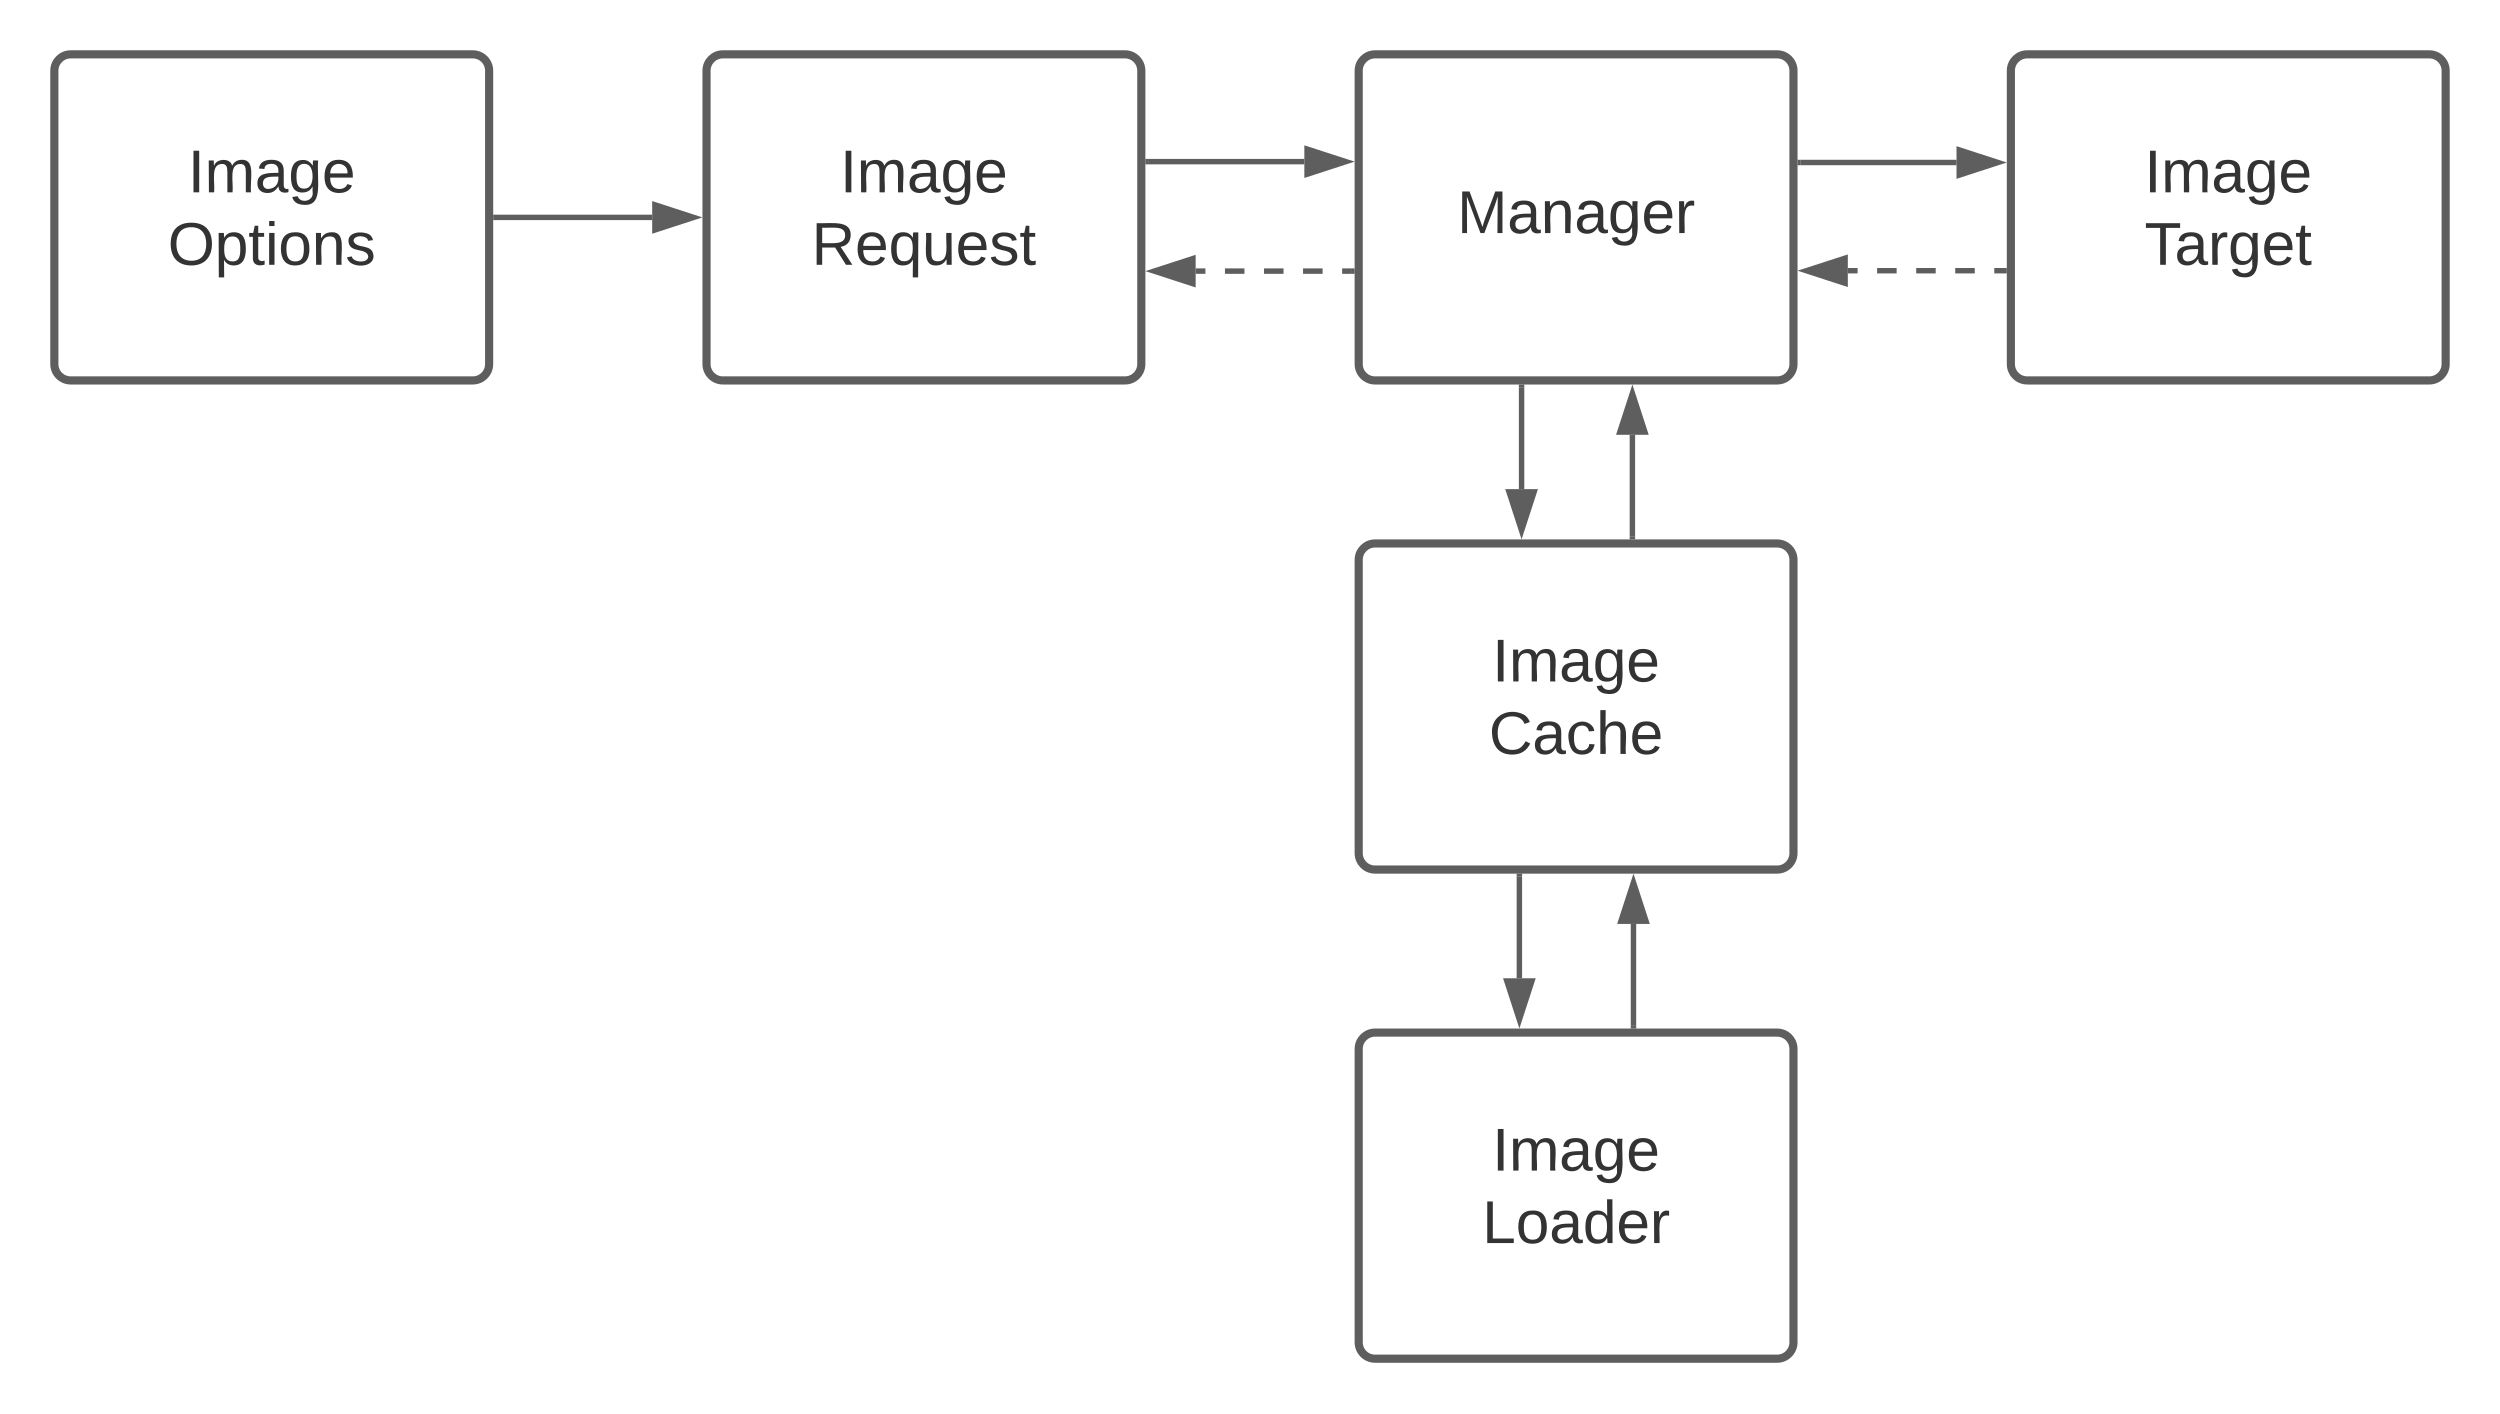
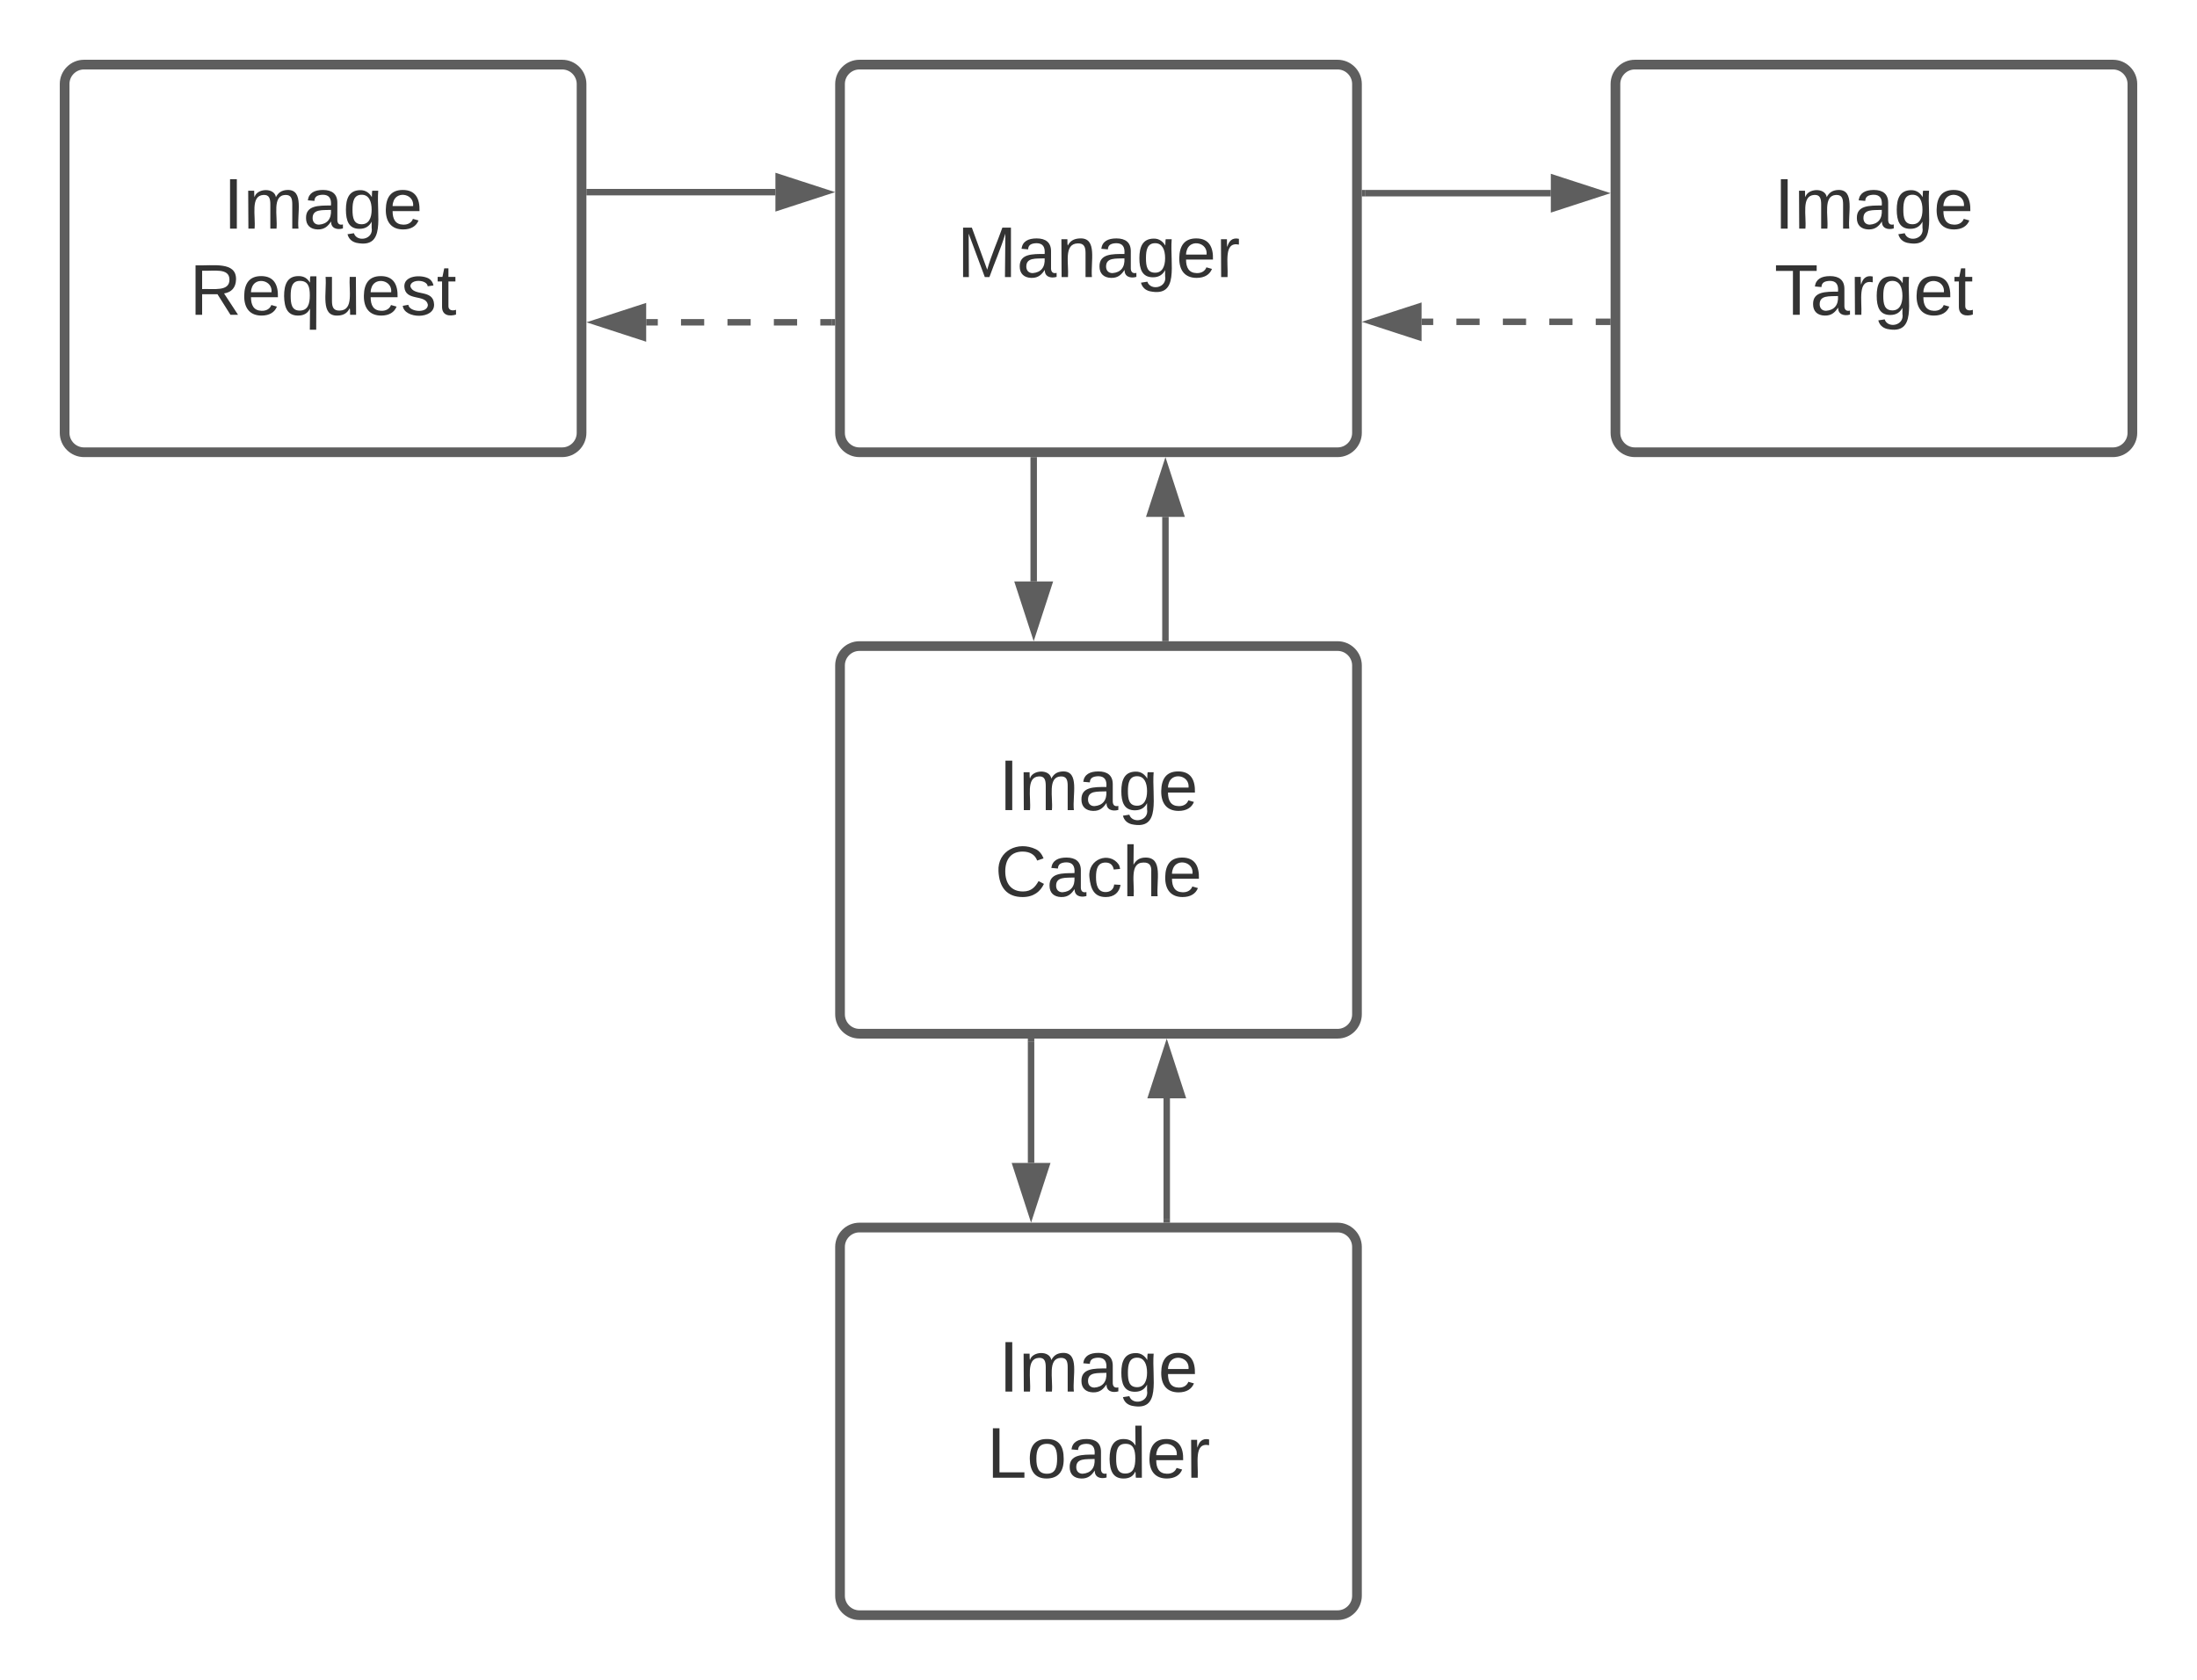
- <svg xmlns="http://www.w3.org/2000/svg" xmlns:ns1="lucid" xmlns:xlink="http://www.w3.org/1999/xlink" width="920" height="520">
+ <svg xmlns="http://www.w3.org/2000/svg" xmlns:ns1="lucid" xmlns:xlink="http://www.w3.org/1999/xlink" width="680" height="520">
  <g transform="translate(-20 -20)" ns1:page-tab-id="0_0">
    <path d="M0 0h1760v1360H0z" fill="#fff" />
-     <path d="M280 46c0-3.3 2.7-6 6-6h148c3.3 0 6 2.7 6 6v108c0 3.3-2.7 6-6 6H286c-3.3 0-6-2.7-6-6z" stroke="#5e5e5e" stroke-width="3" fill="#fff" />
-     <use xlink:href="#a" transform="matrix(1,0,0,1,292,52) translate(37.16667 38.77778)" />
-     <use xlink:href="#b" transform="matrix(1,0,0,1,292,52) translate(26.67284 65.44444)" />
    <path d="M40 46c0-3.3 2.7-6 6-6h148c3.3 0 6 2.7 6 6v108c0 3.3-2.7 6-6 6H46c-3.3 0-6-2.7-6-6z" stroke="#5e5e5e" stroke-width="3" fill="#fff" />
    <use xlink:href="#a" transform="matrix(1,0,0,1,52,52) translate(37.16667 38.77778)" />
-     <use xlink:href="#c" transform="matrix(1,0,0,1,52,52) translate(29.75926 65.44444)" />
-     <path d="M520 406c0-3.3 2.7-6 6-6h148c3.3 0 6 2.7 6 6v108c0 3.3-2.7 6-6 6H526c-3.3 0-6-2.7-6-6z" stroke="#5e5e5e" stroke-width="3" fill="#fff" />
-     <use xlink:href="#a" transform="matrix(1,0,0,1,532,412) translate(37.16667 38.77778)" />
-     <use xlink:href="#d" transform="matrix(1,0,0,1,532,412) translate(33.46296 65.44444)" />
+     <use xlink:href="#b" transform="matrix(1,0,0,1,52,52) translate(26.67284 65.44444)" />
+     <path d="M280 406c0-3.3 2.7-6 6-6h148c3.3 0 6 2.7 6 6v108c0 3.3-2.7 6-6 6H286c-3.3 0-6-2.7-6-6z" stroke="#5e5e5e" stroke-width="3" fill="#fff" />
+     <use xlink:href="#a" transform="matrix(1,0,0,1,292,412) translate(37.16667 38.77778)" />
+     <use xlink:href="#c" transform="matrix(1,0,0,1,292,412) translate(33.46296 65.44444)" />
+     <path d="M280 46c0-3.3 2.7-6 6-6h148c3.3 0 6 2.7 6 6v108c0 3.3-2.7 6-6 6H286c-3.3 0-6-2.7-6-6z" stroke="#5e5e5e" stroke-width="3" fill="#fff" />
+     <use xlink:href="#d" transform="matrix(1,0,0,1,292,52) translate(24.23457 53.77778)" />
    <path d="M520 46c0-3.3 2.7-6 6-6h148c3.3 0 6 2.7 6 6v108c0 3.3-2.7 6-6 6H526c-3.3 0-6-2.7-6-6z" stroke="#5e5e5e" stroke-width="3" fill="#fff" />
-     <use xlink:href="#e" transform="matrix(1,0,0,1,532,52) translate(24.23457 53.77778)" />
-     <path d="M760 46c0-3.3 2.7-6 6-6h148c3.3 0 6 2.7 6 6v108c0 3.3-2.7 6-6 6H766c-3.3 0-6-2.7-6-6z" stroke="#5e5e5e" stroke-width="3" fill="#fff" />
-     <use xlink:href="#f" transform="matrix(1,0,0,1,772,52) translate(37.16667 38.77778)" />
-     <use xlink:href="#g" transform="matrix(1,0,0,1,772,52) translate(37.19753 65.44444)" />
-     <path d="M682.5 79.8H740" stroke="#5e5e5e" stroke-width="2" fill="none" />
-     <path d="M682.53 80.8h-1.03v-2h1.03" fill="#5e5e5e" />
-     <path d="M755.26 79.8L741 84.44v-9.27z" stroke="#5e5e5e" stroke-width="2" fill="#5e5e5e" />
-     <path d="M442.5 79.48H500" stroke="#5e5e5e" stroke-width="2" fill="none" />
-     <path d="M442.53 80.48h-1.03v-2h1.03" fill="#5e5e5e" />
-     <path d="M515.26 79.48L501 84.12v-9.27z" stroke="#5e5e5e" stroke-width="2" fill="#5e5e5e" />
-     <path d="M517.5 119.77h-3.6m-7.18 0h-7.2m-7.18 0h-7.18m-7.2 0h-7.18m-7.18 0H460" stroke="#5e5e5e" stroke-width="2" fill="none" />
-     <path d="M518.5 120.77h-1.03v-2h1.03" fill="#5e5e5e" />
-     <path d="M444.74 119.77l14.26-4.63v9.27z" stroke="#5e5e5e" stroke-width="2" fill="#5e5e5e" />
-     <path d="M202.5 100H260" stroke="#5e5e5e" stroke-width="2" fill="none" />
-     <path d="M202.53 101h-1.03v-2h1.03" fill="#5e5e5e" />
-     <path d="M275.26 100L261 104.64v-9.28z" stroke="#5e5e5e" stroke-width="2" fill="#5e5e5e" />
-     <path d="M520 226c0-3.3 2.7-6 6-6h148c3.3 0 6 2.7 6 6v108c0 3.3-2.7 6-6 6H526c-3.3 0-6-2.7-6-6z" stroke="#5e5e5e" stroke-width="3" fill="#fff" />
-     <use xlink:href="#f" transform="matrix(1,0,0,1,532,232) translate(37.16667 38.77778)" />
-     <use xlink:href="#h" transform="matrix(1,0,0,1,532,232) translate(35.9321 65.44444)" />
-     <path d="M579.94 162.5V200" stroke="#5e5e5e" stroke-width="2" fill="none" />
-     <path d="M580.94 162.53h-2v-1.03h2" fill="#5e5e5e" />
-     <path d="M579.94 215.26L575.3 201h9.28z" stroke="#5e5e5e" stroke-width="2" fill="#5e5e5e" />
-     <path d="M620.72 217.5V180" stroke="#5e5e5e" stroke-width="2" fill="none" />
-     <path d="M621.72 218.5h-2v-1.03h2" fill="#5e5e5e" />
-     <path d="M620.72 164.74l4.63 14.26h-9.27z" stroke="#5e5e5e" stroke-width="2" fill="#5e5e5e" />
-     <path d="M579.13 342.5V380" stroke="#5e5e5e" stroke-width="2" fill="none" />
-     <path d="M580.13 342.53h-2v-1.03h2" fill="#5e5e5e" />
-     <path d="M579.13 395.26L574.5 381h9.27z" stroke="#5e5e5e" stroke-width="2" fill="#5e5e5e" />
-     <path d="M621.12 397.5V360" stroke="#5e5e5e" stroke-width="2" fill="none" />
-     <path d="M622.12 398.5h-2v-1.03h2" fill="#5e5e5e" />
-     <path d="M621.12 344.74l4.64 14.26h-9.27z" stroke="#5e5e5e" stroke-width="2" fill="#5e5e5e" />
-     <path d="M757.5 119.62h-3.6m-7.18 0h-7.2m-7.18 0h-7.18m-7.2 0h-7.18m-7.18 0H700" stroke="#5e5e5e" stroke-width="2" fill="none" />
-     <path d="M758.5 120.62h-1.03v-2h1.03" fill="#5e5e5e" />
-     <path d="M684.74 119.62L699 115v9.26z" stroke="#5e5e5e" stroke-width="2" fill="#5e5e5e" />
+     <use xlink:href="#e" transform="matrix(1,0,0,1,532,52) translate(37.16667 38.77778)" />
+     <use xlink:href="#f" transform="matrix(1,0,0,1,532,52) translate(37.19753 65.44444)" />
+     <path d="M442.5 79.8H500" stroke="#5e5e5e" stroke-width="2" fill="none" />
+     <path d="M442.53 80.8h-1.03v-2h1.03" fill="#5e5e5e" />
+     <path d="M515.26 79.8L501 84.44v-9.27z" stroke="#5e5e5e" stroke-width="2" fill="#5e5e5e" />
+     <path d="M202.5 79.48H260" stroke="#5e5e5e" stroke-width="2" fill="none" />
+     <path d="M202.53 80.48h-1.03v-2h1.03" fill="#5e5e5e" />
+     <path d="M275.26 79.48L261 84.12v-9.27z" stroke="#5e5e5e" stroke-width="2" fill="#5e5e5e" />
+     <path d="M277.5 119.77h-3.6m-7.18 0h-7.2m-7.18 0h-7.18m-7.2 0h-7.18m-7.18 0H220" stroke="#5e5e5e" stroke-width="2" fill="none" />
+     <path d="M278.5 120.77h-1.03v-2h1.03" fill="#5e5e5e" />
+     <path d="M204.74 119.77l14.26-4.63v9.27z" stroke="#5e5e5e" stroke-width="2" fill="#5e5e5e" />
+     <path d="M280 226c0-3.3 2.7-6 6-6h148c3.3 0 6 2.7 6 6v108c0 3.3-2.7 6-6 6H286c-3.3 0-6-2.7-6-6z" stroke="#5e5e5e" stroke-width="3" fill="#fff" />
+     <use xlink:href="#e" transform="matrix(1,0,0,1,292,232) translate(37.16667 38.77778)" />
+     <use xlink:href="#g" transform="matrix(1,0,0,1,292,232) translate(35.9321 65.44444)" />
+     <path d="M339.94 162.5V200" stroke="#5e5e5e" stroke-width="2" fill="none" />
+     <path d="M340.94 162.53h-2v-1.03h2" fill="#5e5e5e" />
+     <path d="M339.94 215.26L335.3 201h9.28z" stroke="#5e5e5e" stroke-width="2" fill="#5e5e5e" />
+     <path d="M380.72 217.5V180" stroke="#5e5e5e" stroke-width="2" fill="none" />
+     <path d="M381.72 218.5h-2v-1.03h2" fill="#5e5e5e" />
+     <path d="M380.72 164.74l4.63 14.26h-9.27z" stroke="#5e5e5e" stroke-width="2" fill="#5e5e5e" />
+     <path d="M339.13 342.5V380" stroke="#5e5e5e" stroke-width="2" fill="none" />
+     <path d="M340.13 342.53h-2v-1.03h2" fill="#5e5e5e" />
+     <path d="M339.13 395.26L334.5 381h9.27z" stroke="#5e5e5e" stroke-width="2" fill="#5e5e5e" />
+     <path d="M381.12 397.5V360" stroke="#5e5e5e" stroke-width="2" fill="none" />
+     <path d="M382.12 398.5h-2v-1.03h2" fill="#5e5e5e" />
+     <path d="M381.12 344.74l4.64 14.26h-9.27z" stroke="#5e5e5e" stroke-width="2" fill="#5e5e5e" />
+     <path d="M517.5 119.62h-3.6m-7.18 0h-7.2m-7.18 0h-7.18m-7.2 0h-7.18m-7.18 0H460" stroke="#5e5e5e" stroke-width="2" fill="none" />
+     <path d="M518.5 120.62h-1.03v-2h1.03" fill="#5e5e5e" />
+     <path d="M444.74 119.62L459 115v9.26z" stroke="#5e5e5e" stroke-width="2" fill="#5e5e5e" />
    <defs>
-       <path fill="#333" d="M33 0v-248h34V0H33" id="i" />
-       <path fill="#333" d="M210-169c-67 3-38 105-44 169h-31v-121c0-29-5-50-35-48C34-165 62-65 56 0H25l-1-190h30c1 10-1 24 2 32 10-44 99-50 107 0 11-21 27-35 58-36 85-2 47 119 55 194h-31v-121c0-29-5-49-35-48" id="j" />
-       <path fill="#333" d="M141-36C126-15 110 5 73 4 37 3 15-17 15-53c-1-64 63-63 125-63 3-35-9-54-41-54-24 1-41 7-42 31l-33-3c5-37 33-52 76-52 45 0 72 20 72 64v82c-1 20 7 32 28 27v20c-31 9-61-2-59-35zM48-53c0 20 12 33 32 33 41-3 63-29 60-74-43 2-92-5-92 41" id="k" />
-       <path fill="#333" d="M177-190C167-65 218 103 67 71c-23-6-38-20-44-43l32-5c15 47 100 32 89-28v-30C133-14 115 1 83 1 29 1 15-40 15-95c0-56 16-97 71-98 29-1 48 16 59 35 1-10 0-23 2-32h30zM94-22c36 0 50-32 50-73 0-42-14-75-50-75-39 0-46 34-46 75s6 73 46 73" id="l" />
-       <path fill="#333" d="M100-194c63 0 86 42 84 106H49c0 40 14 67 53 68 26 1 43-12 49-29l28 8c-11 28-37 45-77 45C44 4 14-33 15-96c1-61 26-98 85-98zm52 81c6-60-76-77-97-28-3 7-6 17-6 28h103" id="m" />
+       <path fill="#333" d="M33 0v-248h34V0H33" id="h" />
+       <path fill="#333" d="M210-169c-67 3-38 105-44 169h-31v-121c0-29-5-50-35-48C34-165 62-65 56 0H25l-1-190h30c1 10-1 24 2 32 10-44 99-50 107 0 11-21 27-35 58-36 85-2 47 119 55 194h-31v-121c0-29-5-49-35-48" id="i" />
+       <path fill="#333" d="M141-36C126-15 110 5 73 4 37 3 15-17 15-53c-1-64 63-63 125-63 3-35-9-54-41-54-24 1-41 7-42 31l-33-3c5-37 33-52 76-52 45 0 72 20 72 64v82c-1 20 7 32 28 27v20c-31 9-61-2-59-35zM48-53c0 20 12 33 32 33 41-3 63-29 60-74-43 2-92-5-92 41" id="j" />
+       <path fill="#333" d="M177-190C167-65 218 103 67 71c-23-6-38-20-44-43l32-5c15 47 100 32 89-28v-30C133-14 115 1 83 1 29 1 15-40 15-95c0-56 16-97 71-98 29-1 48 16 59 35 1-10 0-23 2-32h30zM94-22c36 0 50-32 50-73 0-42-14-75-50-75-39 0-46 34-46 75s6 73 46 73" id="k" />
+       <path fill="#333" d="M100-194c63 0 86 42 84 106H49c0 40 14 67 53 68 26 1 43-12 49-29l28 8c-11 28-37 45-77 45C44 4 14-33 15-96c1-61 26-98 85-98zm52 81c6-60-76-77-97-28-3 7-6 17-6 28h103" id="l" />
      <g id="a">
-         <use transform="matrix(0.0617284,0,0,0.0617284,0,0)" xlink:href="#i" />
-         <use transform="matrix(0.0617284,0,0,0.0617284,6.17284,0)" xlink:href="#j" />
-         <use transform="matrix(0.0617284,0,0,0.0617284,24.62963,0)" xlink:href="#k" />
-         <use transform="matrix(0.0617284,0,0,0.0617284,36.97531,0)" xlink:href="#l" />
-         <use transform="matrix(0.0617284,0,0,0.0617284,49.32099,0)" xlink:href="#m" />
+         <use transform="matrix(0.0617284,0,0,0.0617284,0,0)" xlink:href="#h" />
+         <use transform="matrix(0.0617284,0,0,0.0617284,6.17284,0)" xlink:href="#i" />
+         <use transform="matrix(0.0617284,0,0,0.0617284,24.62963,0)" xlink:href="#j" />
+         <use transform="matrix(0.0617284,0,0,0.0617284,36.97531,0)" xlink:href="#k" />
+         <use transform="matrix(0.0617284,0,0,0.0617284,49.32099,0)" xlink:href="#l" />
      </g>
-       <path fill="#333" d="M233-177c-1 41-23 64-60 70L243 0h-38l-65-103H63V0H30v-248c88 3 205-21 203 71zM63-129c60-2 137 13 137-47 0-61-80-42-137-45v92" id="n" />
-       <path fill="#333" d="M145-31C134-9 116 4 85 4 32 4 16-35 15-94c0-59 17-99 70-100 32-1 48 14 60 33 0-11-1-24 2-32h30l-1 268h-32zM93-21c41 0 51-33 51-76s-8-73-50-73c-40 0-46 35-46 75s5 74 45 74" id="o" />
-       <path fill="#333" d="M84 4C-5 8 30-112 23-190h32v120c0 31 7 50 39 49 72-2 45-101 50-169h31l1 190h-30c-1-10 1-25-2-33-11 22-28 36-60 37" id="p" />
-       <path fill="#333" d="M135-143c-3-34-86-38-87 0 15 53 115 12 119 90S17 21 10-45l28-5c4 36 97 45 98 0-10-56-113-15-118-90-4-57 82-63 122-42 12 7 21 19 24 35" id="q" />
-       <path fill="#333" d="M59-47c-2 24 18 29 38 22v24C64 9 27 4 27-40v-127H5v-23h24l9-43h21v43h35v23H59v120" id="r" />
+       <path fill="#333" d="M233-177c-1 41-23 64-60 70L243 0h-38l-65-103H63V0H30v-248c88 3 205-21 203 71zM63-129c60-2 137 13 137-47 0-61-80-42-137-45v92" id="m" />
+       <path fill="#333" d="M145-31C134-9 116 4 85 4 32 4 16-35 15-94c0-59 17-99 70-100 32-1 48 14 60 33 0-11-1-24 2-32h30l-1 268h-32zM93-21c41 0 51-33 51-76s-8-73-50-73c-40 0-46 35-46 75s5 74 45 74" id="n" />
+       <path fill="#333" d="M84 4C-5 8 30-112 23-190h32v120c0 31 7 50 39 49 72-2 45-101 50-169h31l1 190h-30c-1-10 1-25-2-33-11 22-28 36-60 37" id="o" />
+       <path fill="#333" d="M135-143c-3-34-86-38-87 0 15 53 115 12 119 90S17 21 10-45l28-5c4 36 97 45 98 0-10-56-113-15-118-90-4-57 82-63 122-42 12 7 21 19 24 35" id="p" />
+       <path fill="#333" d="M59-47c-2 24 18 29 38 22v24C64 9 27 4 27-40v-127H5v-23h24l9-43h21v43h35v23H59v120" id="q" />
      <g id="b">
-         <use transform="matrix(0.0617284,0,0,0.0617284,0,0)" xlink:href="#n" />
-         <use transform="matrix(0.0617284,0,0,0.0617284,15.98765,0)" xlink:href="#m" />
-         <use transform="matrix(0.0617284,0,0,0.0617284,28.33333,0)" xlink:href="#o" />
-         <use transform="matrix(0.0617284,0,0,0.0617284,40.67901,0)" xlink:href="#p" />
-         <use transform="matrix(0.0617284,0,0,0.0617284,53.02469,0)" xlink:href="#m" />
-         <use transform="matrix(0.0617284,0,0,0.0617284,65.37037,0)" xlink:href="#q" />
-         <use transform="matrix(0.0617284,0,0,0.0617284,76.48148,0)" xlink:href="#r" />
+         <use transform="matrix(0.0617284,0,0,0.0617284,0,0)" xlink:href="#m" />
+         <use transform="matrix(0.0617284,0,0,0.0617284,15.98765,0)" xlink:href="#l" />
+         <use transform="matrix(0.0617284,0,0,0.0617284,28.33333,0)" xlink:href="#n" />
+         <use transform="matrix(0.0617284,0,0,0.0617284,40.67901,0)" xlink:href="#o" />
+         <use transform="matrix(0.0617284,0,0,0.0617284,53.02469,0)" xlink:href="#l" />
+         <use transform="matrix(0.0617284,0,0,0.0617284,65.37037,0)" xlink:href="#p" />
+         <use transform="matrix(0.0617284,0,0,0.0617284,76.48148,0)" xlink:href="#q" />
      </g>
-       <path fill="#333" d="M140-251c81 0 123 46 123 126C263-46 219 4 140 4 59 4 17-45 17-125s42-126 123-126zm0 227c63 0 89-41 89-101s-29-99-89-99c-61 0-89 39-89 99S79-25 140-24" id="s" />
-       <path fill="#333" d="M115-194c55 1 70 41 70 98S169 2 115 4C84 4 66-9 55-30l1 105H24l-1-265h31l2 30c10-21 28-34 59-34zm-8 174c40 0 45-34 45-75s-6-73-45-74c-42 0-51 32-51 76 0 43 10 73 51 73" id="t" />
-       <path fill="#333" d="M24-231v-30h32v30H24zM24 0v-190h32V0H24" id="u" />
-       <path fill="#333" d="M100-194c62-1 85 37 85 99 1 63-27 99-86 99S16-35 15-95c0-66 28-99 85-99zM99-20c44 1 53-31 53-75 0-43-8-75-51-75s-53 32-53 75 10 74 51 75" id="v" />
+       <path fill="#333" d="M30 0v-248h33v221h125V0H30" id="r" />
+       <path fill="#333" d="M100-194c62-1 85 37 85 99 1 63-27 99-86 99S16-35 15-95c0-66 28-99 85-99zM99-20c44 1 53-31 53-75 0-43-8-75-51-75s-53 32-53 75 10 74 51 75" id="s" />
+       <path fill="#333" d="M85-194c31 0 48 13 60 33l-1-100h32l1 261h-30c-2-10 0-23-3-31C134-8 116 4 85 4 32 4 16-35 15-94c0-66 23-100 70-100zm9 24c-40 0-46 34-46 75 0 40 6 74 45 74 42 0 51-32 51-76 0-42-9-74-50-73" id="t" />
+       <path fill="#333" d="M114-163C36-179 61-72 57 0H25l-1-190h30c1 12-1 29 2 39 6-27 23-49 58-41v29" id="u" />
+       <g id="c">
+         <use transform="matrix(0.0617284,0,0,0.0617284,0,0)" xlink:href="#r" />
+         <use transform="matrix(0.0617284,0,0,0.0617284,12.34568,0)" xlink:href="#s" />
+         <use transform="matrix(0.0617284,0,0,0.0617284,24.69136,0)" xlink:href="#j" />
+         <use transform="matrix(0.0617284,0,0,0.0617284,37.03704,0)" xlink:href="#t" />
+         <use transform="matrix(0.0617284,0,0,0.0617284,49.38272,0)" xlink:href="#l" />
+         <use transform="matrix(0.0617284,0,0,0.0617284,61.7284,0)" xlink:href="#u" />
+       </g>
+       <path fill="#333" d="M240 0l2-218c-23 76-54 145-80 218h-23L58-218 59 0H30v-248h44l77 211c21-75 51-140 76-211h43V0h-30" id="v" />
      <path fill="#333" d="M117-194c89-4 53 116 60 194h-32v-121c0-31-8-49-39-48C34-167 62-67 57 0H25l-1-190h30c1 10-1 24 2 32 11-22 29-35 61-36" id="w" />
-       <g id="c">
-         <use transform="matrix(0.0617284,0,0,0.0617284,0,0)" xlink:href="#s" />
-         <use transform="matrix(0.0617284,0,0,0.0617284,17.28395,0)" xlink:href="#t" />
-         <use transform="matrix(0.0617284,0,0,0.0617284,29.62963,0)" xlink:href="#r" />
-         <use transform="matrix(0.0617284,0,0,0.0617284,35.80247,0)" xlink:href="#u" />
-         <use transform="matrix(0.0617284,0,0,0.0617284,40.67901,0)" xlink:href="#v" />
-         <use transform="matrix(0.0617284,0,0,0.0617284,53.02469,0)" xlink:href="#w" />
-         <use transform="matrix(0.0617284,0,0,0.0617284,65.37037,0)" xlink:href="#q" />
+       <g id="d">
+         <use transform="matrix(0.0617284,0,0,0.0617284,0,0)" xlink:href="#v" />
+         <use transform="matrix(0.0617284,0,0,0.0617284,18.45679,0)" xlink:href="#j" />
+         <use transform="matrix(0.0617284,0,0,0.0617284,30.80247,0)" xlink:href="#w" />
+         <use transform="matrix(0.0617284,0,0,0.0617284,43.14815,0)" xlink:href="#j" />
+         <use transform="matrix(0.0617284,0,0,0.0617284,55.49383,0)" xlink:href="#k" />
+         <use transform="matrix(0.0617284,0,0,0.0617284,67.83951,0)" xlink:href="#l" />
+         <use transform="matrix(0.0617284,0,0,0.0617284,80.18519,0)" xlink:href="#u" />
      </g>
-       <path fill="#333" d="M30 0v-248h33v221h125V0H30" id="x" />
-       <path fill="#333" d="M85-194c31 0 48 13 60 33l-1-100h32l1 261h-30c-2-10 0-23-3-31C134-8 116 4 85 4 32 4 16-35 15-94c0-66 23-100 70-100zm9 24c-40 0-46 34-46 75 0 40 6 74 45 74 42 0 51-32 51-76 0-42-9-74-50-73" id="y" />
-       <path fill="#333" d="M114-163C36-179 61-72 57 0H25l-1-190h30c1 12-1 29 2 39 6-27 23-49 58-41v29" id="z" />
-       <g id="d">
+       <g id="e">
+         <use transform="matrix(0.0617284,0,0,0.0617284,0,0)" xlink:href="#h" />
+         <use transform="matrix(0.0617284,0,0,0.0617284,6.17284,0)" xlink:href="#i" />
+         <use transform="matrix(0.0617284,0,0,0.0617284,24.62963,0)" xlink:href="#j" />
+         <use transform="matrix(0.0617284,0,0,0.0617284,36.97531,0)" xlink:href="#k" />
+         <use transform="matrix(0.0617284,0,0,0.0617284,49.32099,0)" xlink:href="#l" />
+       </g>
+       <path fill="#333" d="M127-220V0H93v-220H8v-28h204v28h-85" id="x" />
+       <g id="f">
        <use transform="matrix(0.0617284,0,0,0.0617284,0,0)" xlink:href="#x" />
-         <use transform="matrix(0.0617284,0,0,0.0617284,12.34568,0)" xlink:href="#v" />
-         <use transform="matrix(0.0617284,0,0,0.0617284,24.69136,0)" xlink:href="#k" />
-         <use transform="matrix(0.0617284,0,0,0.0617284,37.03704,0)" xlink:href="#y" />
-         <use transform="matrix(0.0617284,0,0,0.0617284,49.38272,0)" xlink:href="#m" />
-         <use transform="matrix(0.0617284,0,0,0.0617284,61.7284,0)" xlink:href="#z" />
+         <use transform="matrix(0.0617284,0,0,0.0617284,11.04938,0)" xlink:href="#j" />
+         <use transform="matrix(0.0617284,0,0,0.0617284,23.39506,0)" xlink:href="#u" />
+         <use transform="matrix(0.0617284,0,0,0.0617284,30.74074,0)" xlink:href="#k" />
+         <use transform="matrix(0.0617284,0,0,0.0617284,43.08642,0)" xlink:href="#l" />
+         <use transform="matrix(0.0617284,0,0,0.0617284,55.4321,0)" xlink:href="#q" />
      </g>
-       <path fill="#333" d="M240 0l2-218c-23 76-54 145-80 218h-23L58-218 59 0H30v-248h44l77 211c21-75 51-140 76-211h43V0h-30" id="A" />
-       <g id="e">
-         <use transform="matrix(0.0617284,0,0,0.0617284,0,0)" xlink:href="#A" />
-         <use transform="matrix(0.0617284,0,0,0.0617284,18.45679,0)" xlink:href="#k" />
-         <use transform="matrix(0.0617284,0,0,0.0617284,30.80247,0)" xlink:href="#w" />
-         <use transform="matrix(0.0617284,0,0,0.0617284,43.14815,0)" xlink:href="#k" />
-         <use transform="matrix(0.0617284,0,0,0.0617284,55.49383,0)" xlink:href="#l" />
-         <use transform="matrix(0.0617284,0,0,0.0617284,67.83951,0)" xlink:href="#m" />
-         <use transform="matrix(0.0617284,0,0,0.0617284,80.18519,0)" xlink:href="#z" />
-       </g>
-       <g id="f">
-         <use transform="matrix(0.0617284,0,0,0.0617284,0,0)" xlink:href="#i" />
-         <use transform="matrix(0.0617284,0,0,0.0617284,6.17284,0)" xlink:href="#j" />
-         <use transform="matrix(0.0617284,0,0,0.0617284,24.62963,0)" xlink:href="#k" />
-         <use transform="matrix(0.0617284,0,0,0.0617284,36.97531,0)" xlink:href="#l" />
-         <use transform="matrix(0.0617284,0,0,0.0617284,49.32099,0)" xlink:href="#m" />
-       </g>
-       <path fill="#333" d="M127-220V0H93v-220H8v-28h204v28h-85" id="B" />
+       <path fill="#333" d="M212-179c-10-28-35-45-73-45-59 0-87 40-87 99 0 60 29 101 89 101 43 0 62-24 78-52l27 14C228-24 195 4 139 4 59 4 22-46 18-125c-6-104 99-153 187-111 19 9 31 26 39 46" id="y" />
+       <path fill="#333" d="M96-169c-40 0-48 33-48 73s9 75 48 75c24 0 41-14 43-38l32 2c-6 37-31 61-74 61-59 0-76-41-82-99-10-93 101-131 147-64 4 7 5 14 7 22l-32 3c-4-21-16-35-41-35" id="z" />
+       <path fill="#333" d="M106-169C34-169 62-67 57 0H25v-261h32l-1 103c12-21 28-36 61-36 89 0 53 116 60 194h-32v-121c2-32-8-49-39-48" id="A" />
      <g id="g">
-         <use transform="matrix(0.0617284,0,0,0.0617284,0,0)" xlink:href="#B" />
-         <use transform="matrix(0.0617284,0,0,0.0617284,11.04938,0)" xlink:href="#k" />
-         <use transform="matrix(0.0617284,0,0,0.0617284,23.39506,0)" xlink:href="#z" />
-         <use transform="matrix(0.0617284,0,0,0.0617284,30.74074,0)" xlink:href="#l" />
-         <use transform="matrix(0.0617284,0,0,0.0617284,43.08642,0)" xlink:href="#m" />
-         <use transform="matrix(0.0617284,0,0,0.0617284,55.4321,0)" xlink:href="#r" />
-       </g>
-       <path fill="#333" d="M212-179c-10-28-35-45-73-45-59 0-87 40-87 99 0 60 29 101 89 101 43 0 62-24 78-52l27 14C228-24 195 4 139 4 59 4 22-46 18-125c-6-104 99-153 187-111 19 9 31 26 39 46" id="C" />
-       <path fill="#333" d="M96-169c-40 0-48 33-48 73s9 75 48 75c24 0 41-14 43-38l32 2c-6 37-31 61-74 61-59 0-76-41-82-99-10-93 101-131 147-64 4 7 5 14 7 22l-32 3c-4-21-16-35-41-35" id="D" />
-       <path fill="#333" d="M106-169C34-169 62-67 57 0H25v-261h32l-1 103c12-21 28-36 61-36 89 0 53 116 60 194h-32v-121c2-32-8-49-39-48" id="E" />
-       <g id="h">
-         <use transform="matrix(0.0617284,0,0,0.0617284,0,0)" xlink:href="#C" />
-         <use transform="matrix(0.0617284,0,0,0.0617284,15.98765,0)" xlink:href="#k" />
-         <use transform="matrix(0.0617284,0,0,0.0617284,28.33333,0)" xlink:href="#D" />
-         <use transform="matrix(0.0617284,0,0,0.0617284,39.44444,0)" xlink:href="#E" />
-         <use transform="matrix(0.0617284,0,0,0.0617284,51.79012,0)" xlink:href="#m" />
+         <use transform="matrix(0.0617284,0,0,0.0617284,0,0)" xlink:href="#y" />
+         <use transform="matrix(0.0617284,0,0,0.0617284,15.98765,0)" xlink:href="#j" />
+         <use transform="matrix(0.0617284,0,0,0.0617284,28.33333,0)" xlink:href="#z" />
+         <use transform="matrix(0.0617284,0,0,0.0617284,39.44444,0)" xlink:href="#A" />
+         <use transform="matrix(0.0617284,0,0,0.0617284,51.79012,0)" xlink:href="#l" />
      </g>
    </defs>
  </g>
</svg>
